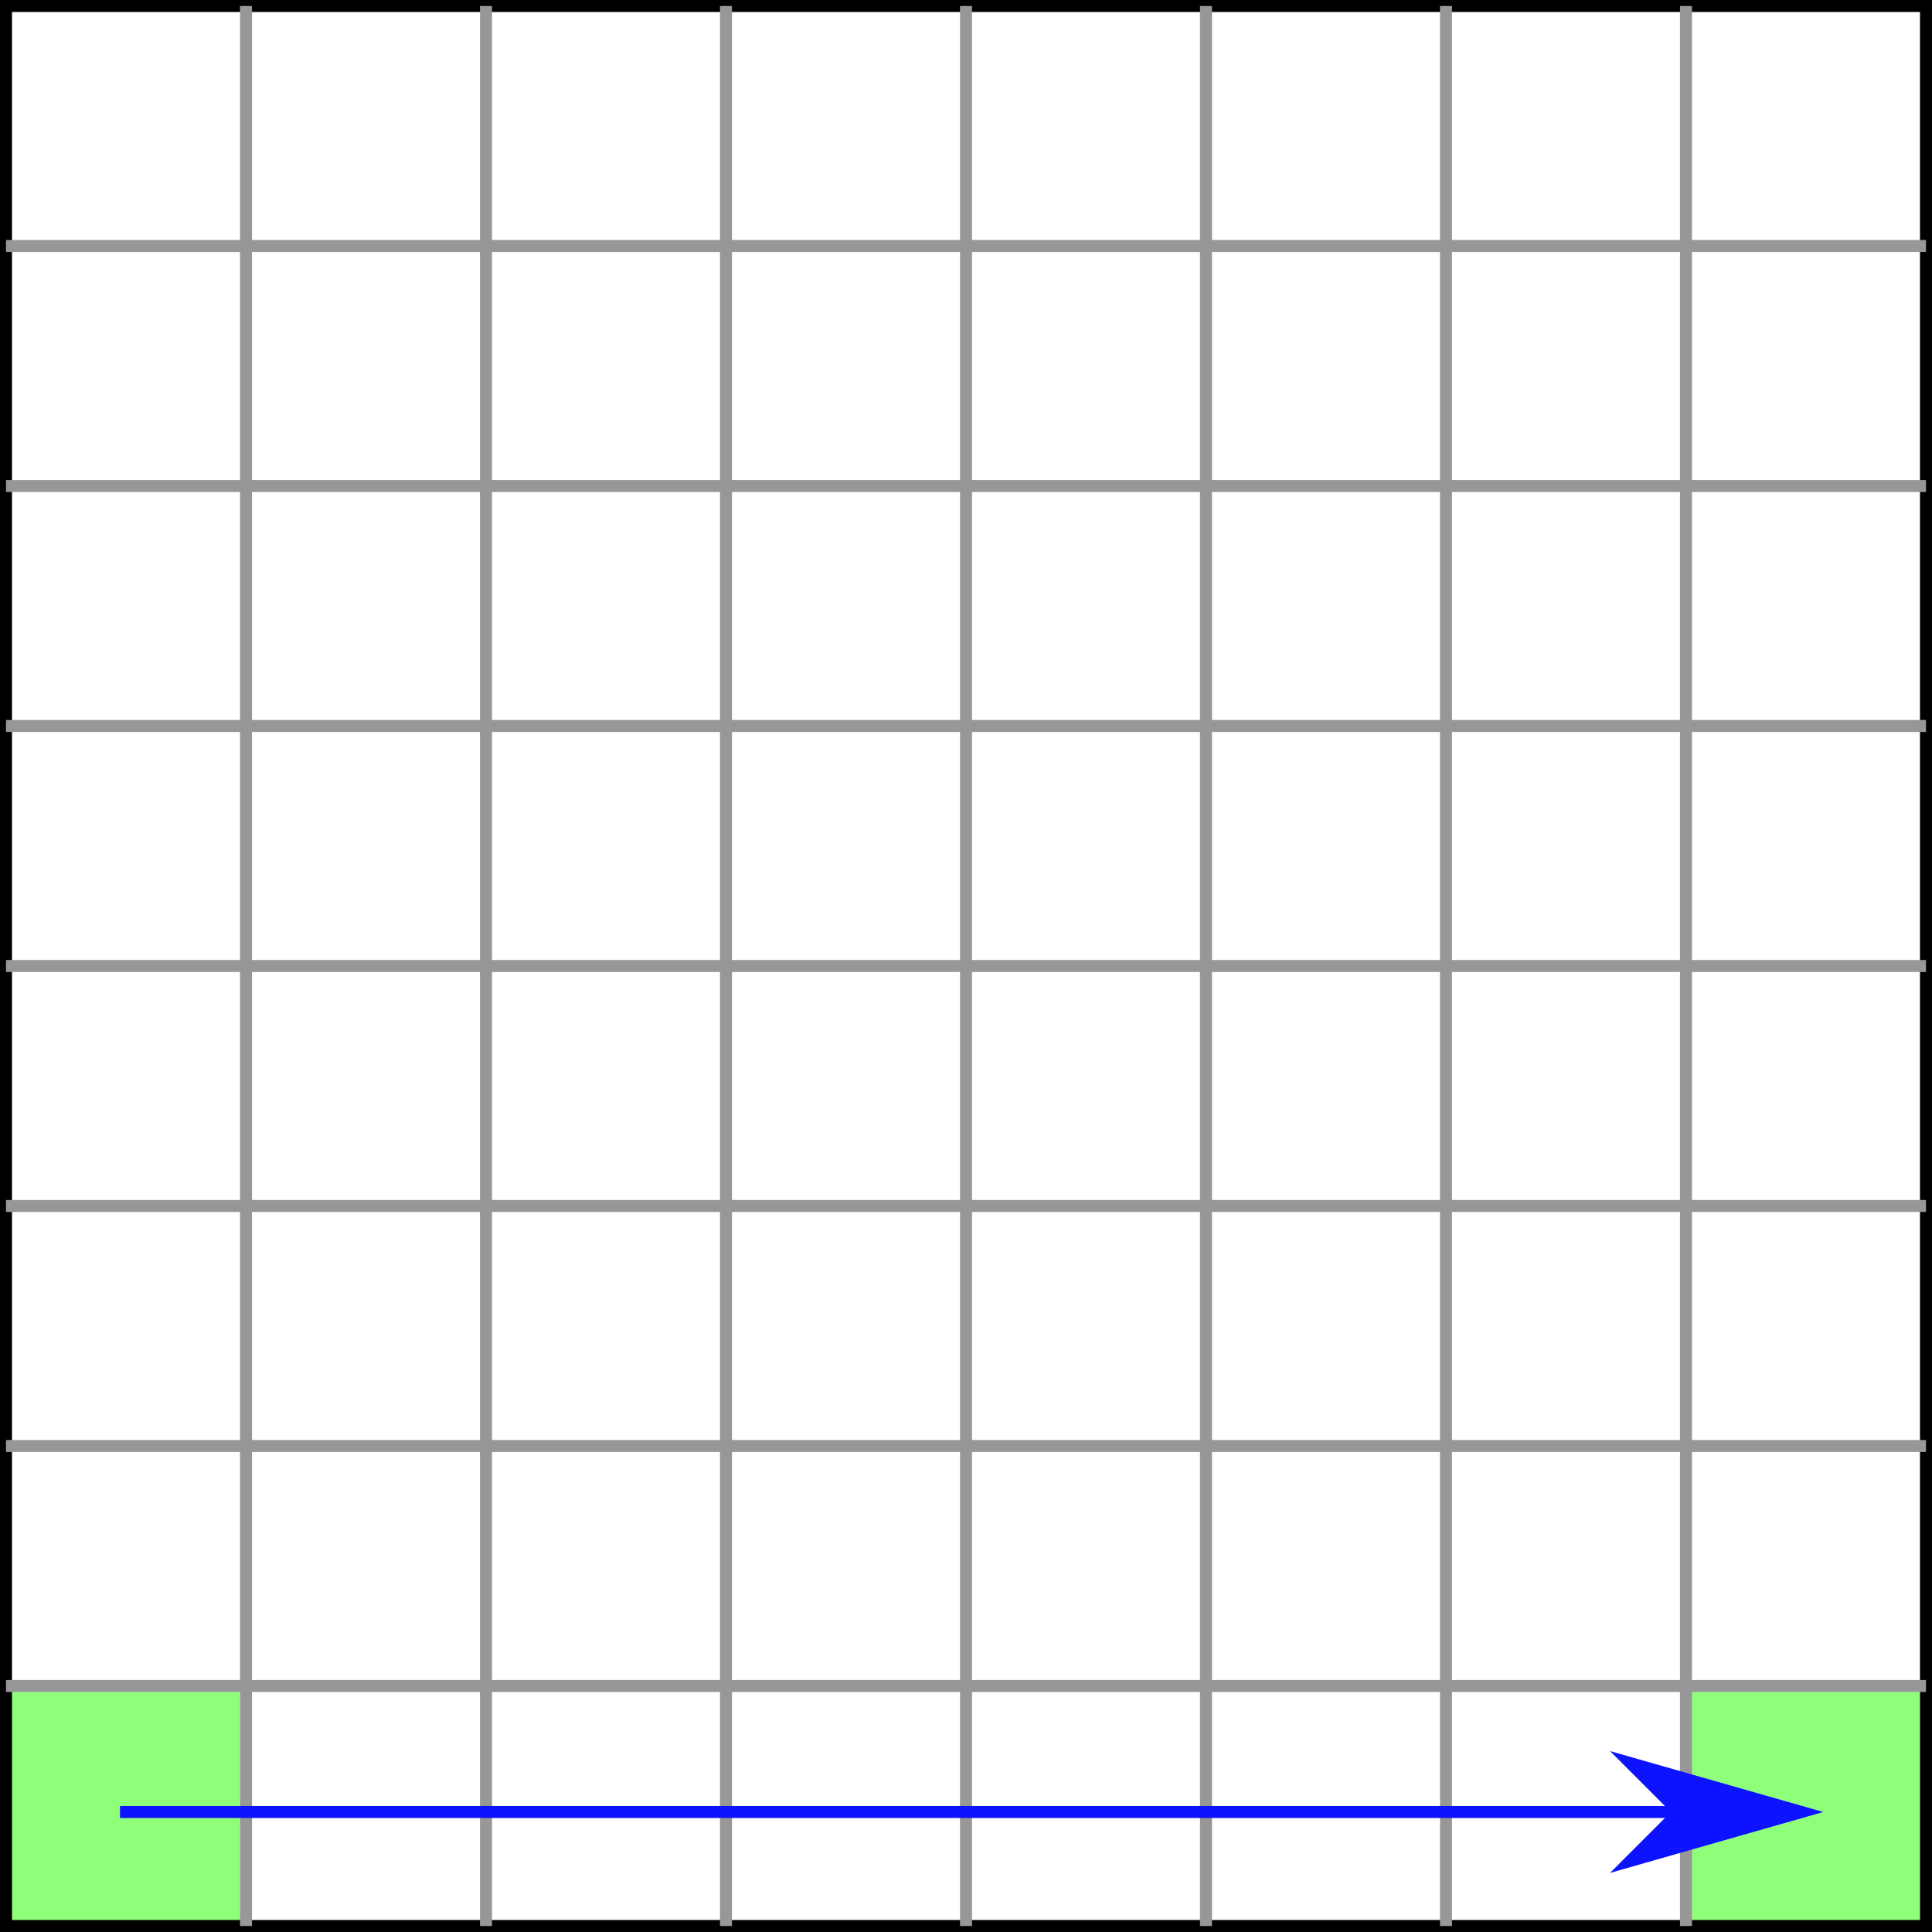
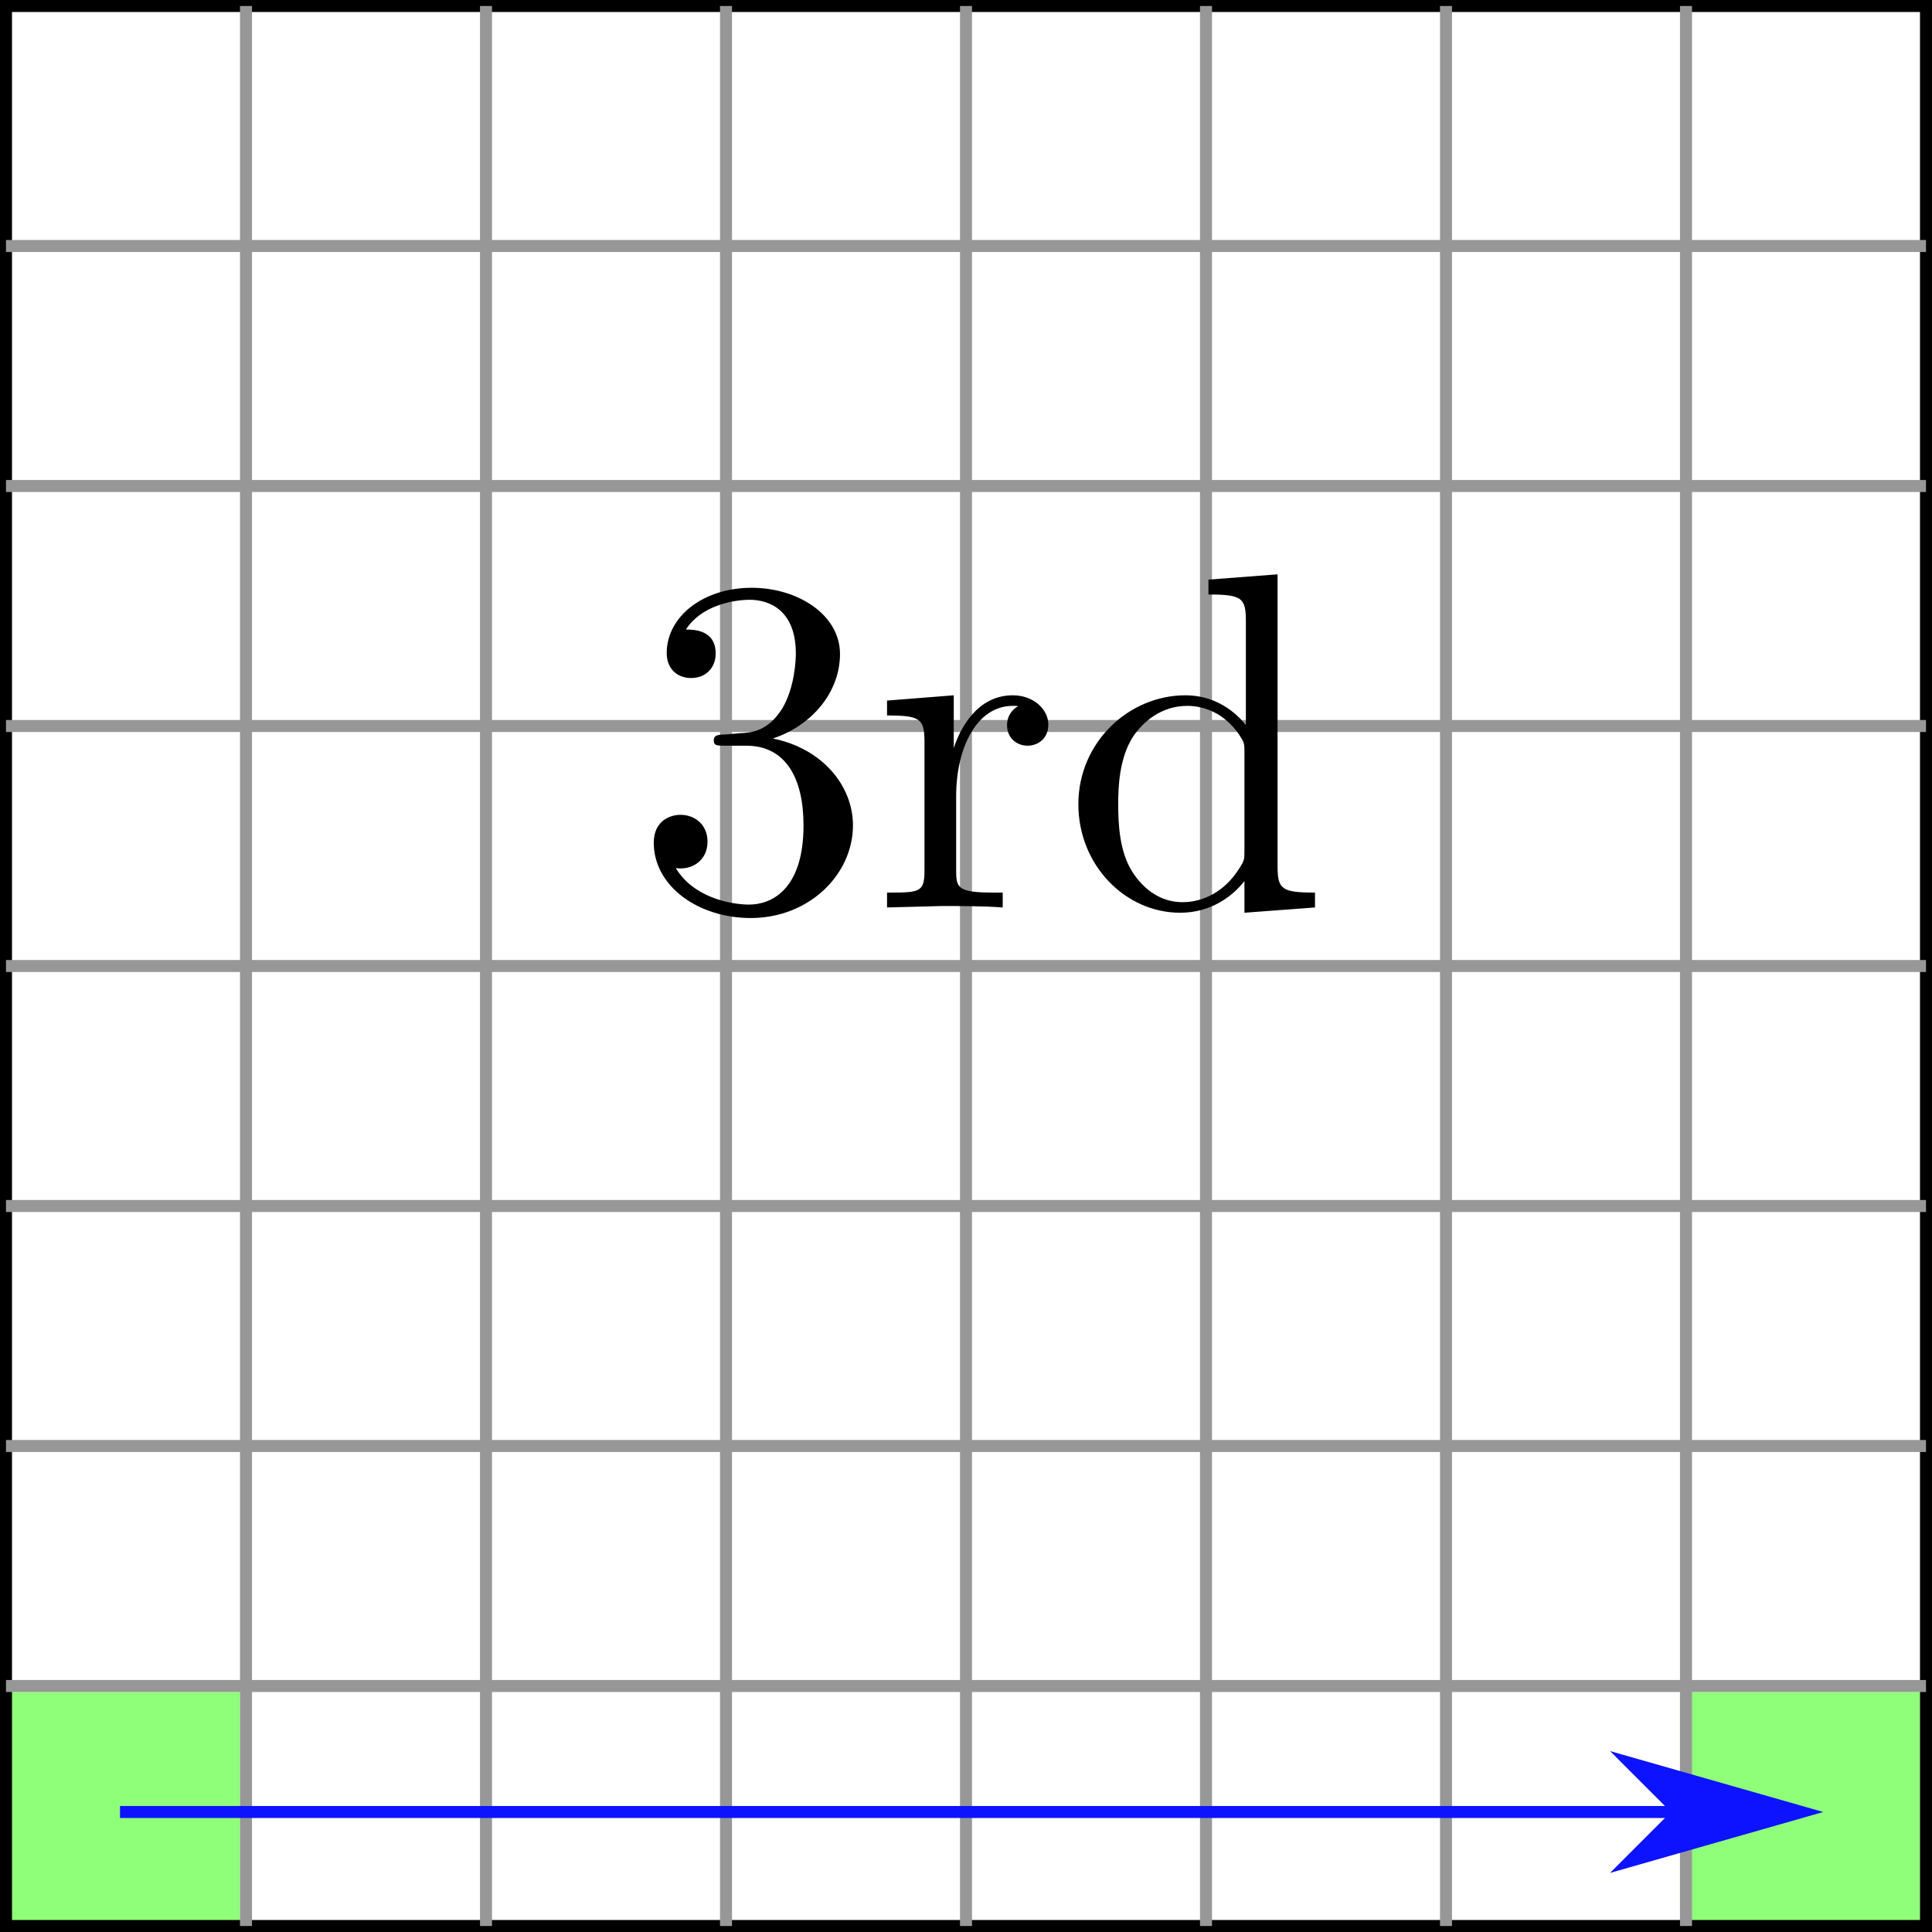
<svg xmlns="http://www.w3.org/2000/svg" width="45.438mm" height="45.438mm" viewBox="0 0 161 161" id="svg5211" version="1.1">
  <defs id="defs5213">
    <marker orient="auto" refY="0.0" refX="0.0" id="Arrow1Lend" style="overflow:visible;">
      <path id="path4799" d="M 0.0,0.0 L 5.0,-5.0 L -12.5,0.0 L 5.0,5.0 L 0.0,0.0 z " style="fill-rule:evenodd;stroke:#0d13ff;stroke-width:1pt;stroke-opacity:1;fill:#0d13ff;fill-opacity:1" transform="scale(0.8) rotate(180) translate(12.5,0)" />
    </marker>
    <marker style="overflow:visible" id="marker7137" refX="0.0" refY="0.0" orient="auto">
      <path transform="scale(0.2) translate(7.4, 1)" style="fill-rule:evenodd;stroke:#dc0000;stroke-width:1pt;stroke-opacity:1;fill:#dc0000;fill-opacity:1" d="M -2.5,-1.0 C -2.5,1.76 -4.74,4.0 -7.5,4.0 C -10.26,4.0 -12.5,1.76 -12.5,-1.0 C -12.5,-3.76 -10.26,-6.0 -7.5,-6.0 C -4.74,-6.0 -2.5,-3.76 -2.5,-1.0 z " id="path7139" />
    </marker>
    <marker style="overflow:visible" id="marker7055" refX="0.0" refY="0.0" orient="auto">
      <path transform="scale(0.2) translate(7.4, 1)" style="fill-rule:evenodd;stroke:#dc0000;stroke-width:1pt;stroke-opacity:1;fill:#dc0000;fill-opacity:1" d="M -2.5,-1.0 C -2.5,1.76 -4.74,4.0 -7.5,4.0 C -10.26,4.0 -12.5,1.76 -12.5,-1.0 C -12.5,-3.76 -10.26,-6.0 -7.5,-6.0 C -4.74,-6.0 -2.5,-3.76 -2.5,-1.0 z " id="path7057" />
    </marker>
    <marker style="overflow:visible" id="marker6909" refX="0.0" refY="0.0" orient="auto">
      <path transform="scale(0.2) translate(7.4, 1)" style="fill-rule:evenodd;stroke:#dc0000;stroke-width:1pt;stroke-opacity:1;fill:#dc0000;fill-opacity:1" d="M -2.5,-1.0 C -2.5,1.76 -4.74,4.0 -7.5,4.0 C -10.26,4.0 -12.5,1.76 -12.5,-1.0 C -12.5,-3.76 -10.26,-6.0 -7.5,-6.0 C -4.74,-6.0 -2.5,-3.76 -2.5,-1.0 z " id="path6911" />
    </marker>
    <marker style="overflow:visible" id="marker6899" refX="0.0" refY="0.0" orient="auto">
      <path transform="scale(0.2) translate(7.4, 1)" style="fill-rule:evenodd;stroke:#dc0000;stroke-width:1pt;stroke-opacity:1;fill:#dc0000;fill-opacity:1" d="M -2.5,-1.0 C -2.5,1.76 -4.74,4.0 -7.5,4.0 C -10.26,4.0 -12.5,1.76 -12.5,-1.0 C -12.5,-3.76 -10.26,-6.0 -7.5,-6.0 C -4.74,-6.0 -2.5,-3.76 -2.5,-1.0 z " id="path6901" />
    </marker>
    <marker style="overflow:visible" id="marker6779" refX="0.0" refY="0.0" orient="auto">
      <path transform="scale(0.4) translate(7.4, 1)" style="fill-rule:evenodd;stroke:#dc0000;stroke-width:1pt;stroke-opacity:1;fill:#dc0000;fill-opacity:1" d="M -2.5,-1.0 C -2.5,1.76 -4.74,4.0 -7.5,4.0 C -10.26,4.0 -12.5,1.76 -12.5,-1.0 C -12.5,-3.76 -10.26,-6.0 -7.5,-6.0 C -4.74,-6.0 -2.5,-3.76 -2.5,-1.0 z " id="path6781" />
    </marker>
    <marker style="overflow:visible" id="marker6733" refX="0.0" refY="0.0" orient="auto">
      <path transform="scale(0.4) translate(7.4, 1)" style="fill-rule:evenodd;stroke:#dc0000;stroke-width:1pt;stroke-opacity:1;fill:#dc0000;fill-opacity:1" d="M -2.5,-1.0 C -2.5,1.76 -4.74,4.0 -7.5,4.0 C -10.26,4.0 -12.5,1.76 -12.5,-1.0 C -12.5,-3.76 -10.26,-6.0 -7.5,-6.0 C -4.74,-6.0 -2.5,-3.76 -2.5,-1.0 z " id="path6735" />
    </marker>
    <marker style="overflow:visible;" id="marker5908" refX="0.0" refY="0.0" orient="auto">
      <path transform="scale(0.8) rotate(180) translate(12.5,0)" style="fill-rule:evenodd;stroke:#0d13ff;stroke-width:1pt;stroke-opacity:1;fill:#0d13ff;fill-opacity:1" d="M 0.0,0.0 L 5.0,-5.0 L -12.5,0.0 L 5.0,5.0 L 0.0,0.0 z " id="path5910" />
    </marker>
    <marker style="overflow:visible;" id="marker5880" refX="0.0" refY="0.0" orient="auto">
      <path transform="scale(0.8) rotate(180) translate(12.5,0)" style="fill-rule:evenodd;stroke:#0d13ff;stroke-width:1pt;stroke-opacity:1;fill:#0d13ff;fill-opacity:1" d="M 0.0,0.0 L 5.0,-5.0 L -12.5,0.0 L 5.0,5.0 L 0.0,0.0 z " id="path5882" />
    </marker>
    <marker style="overflow:visible;" id="marker5858" refX="0.0" refY="0.0" orient="auto">
      <path transform="scale(0.8) rotate(180) translate(12.5,0)" style="fill-rule:evenodd;stroke:#0d13ff;stroke-width:1pt;stroke-opacity:1;fill:#0d13ff;fill-opacity:1" d="M 0.0,0.0 L 5.0,-5.0 L -12.5,0.0 L 5.0,5.0 L 0.0,0.0 z " id="path5860" />
    </marker>
  </defs>
  <g id="layer4">
    <rect style="fill:#8fff79;fill-opacity:1;fill-rule:nonzero;stroke:none;stroke-width:1.5;stroke-linecap:butt;stroke-miterlimit:4;stroke-dasharray:none;stroke-dashoffset:0;stroke-opacity:1" id="rect7372" width="20" height="20" x="0" y="141" />
    <rect style="fill:#8fff79;fill-opacity:1;fill-rule:nonzero;stroke:none;stroke-width:1.5;stroke-linecap:butt;stroke-miterlimit:4;stroke-dasharray:none;stroke-dashoffset:0;stroke-opacity:1" id="rect7374" width="20" height="20" x="140" y="141" />
  </g>
  <g id="layer1" transform="translate(-185.2143,-451.8622)">
    <rect style="display:inline;fill:none;fill-opacity:1;fill-rule:nonzero;stroke:#000000;stroke-width:1;stroke-linecap:butt;stroke-miterlimit:4;stroke-dasharray:none;stroke-dashoffset:0;stroke-opacity:1" id="rect5172" width="160" height="160" x="185.714" y="452.362" />
    <path style="display:inline;fill:none;fill-rule:evenodd;stroke:#979797;stroke-width:1px;stroke-linecap:butt;stroke-linejoin:miter;stroke-opacity:1" d="m 185.714,472.362 160,0" id="path5156" />
    <path style="display:inline;fill:none;fill-rule:evenodd;stroke:#979797;stroke-width:1px;stroke-linecap:butt;stroke-linejoin:miter;stroke-opacity:1" d="m 185.714,492.362 160,0" id="path5158" />
    <path style="display:inline;fill:none;fill-rule:evenodd;stroke:#979797;stroke-width:1px;stroke-linecap:butt;stroke-linejoin:miter;stroke-opacity:1" d="m 185.714,512.362 160,0" id="path5160" />
    <path style="display:inline;fill:none;fill-rule:evenodd;stroke:#979797;stroke-width:1px;stroke-linecap:butt;stroke-linejoin:miter;stroke-opacity:1" d="m 185.714,532.362 160,0" id="path5162" />
    <path style="display:inline;fill:none;fill-rule:evenodd;stroke:#979797;stroke-width:1px;stroke-linecap:butt;stroke-linejoin:miter;stroke-opacity:1" d="m 185.714,552.362 160,0" id="path5164" />
    <path style="display:inline;fill:none;fill-rule:evenodd;stroke:#979797;stroke-width:1px;stroke-linecap:butt;stroke-linejoin:miter;stroke-opacity:1" d="m 185.714,572.362 160,0" id="path5166" />
    <path style="display:inline;fill:none;fill-rule:evenodd;stroke:#979797;stroke-width:1px;stroke-linecap:butt;stroke-linejoin:miter;stroke-opacity:1" d="m 185.714,592.362 160,0" id="path5168" />
    <path style="display:inline;fill:none;fill-rule:evenodd;stroke:#979797;stroke-width:1px;stroke-linecap:butt;stroke-linejoin:miter;stroke-opacity:1" d="m 205.714,452.362 0,160" id="path5174" />
    <path style="display:inline;fill:none;fill-rule:evenodd;stroke:#979797;stroke-width:1px;stroke-linecap:butt;stroke-linejoin:miter;stroke-opacity:1" d="m 225.714,452.362 0,160" id="path5176" />
    <path style="display:inline;fill:none;fill-rule:evenodd;stroke:#979797;stroke-width:1px;stroke-linecap:butt;stroke-linejoin:miter;stroke-opacity:1" d="m 245.714,452.362 0,160" id="path5178" />
    <path style="display:inline;fill:none;fill-rule:evenodd;stroke:#979797;stroke-width:1px;stroke-linecap:butt;stroke-linejoin:miter;stroke-opacity:1" d="m 265.714,452.362 0,160" id="path5180" />
    <path style="display:inline;fill:none;fill-rule:evenodd;stroke:#979797;stroke-width:1px;stroke-linecap:butt;stroke-linejoin:miter;stroke-opacity:1" d="m 285.714,452.362 0,160" id="path5182" />
    <path style="display:inline;fill:none;fill-rule:evenodd;stroke:#979797;stroke-width:1px;stroke-linecap:butt;stroke-linejoin:miter;stroke-opacity:1" d="m 305.714,452.362 0,160" id="path5184" />
    <path style="display:inline;fill:none;fill-rule:evenodd;stroke:#979797;stroke-width:1px;stroke-linecap:butt;stroke-linejoin:miter;stroke-opacity:1" d="m 325.714,452.362 0,160" id="path5186" />
  </g>
  <g id="layer5">
    <path style="fill:none;fill-rule:evenodd;stroke:#0d13ff;stroke-width:1px;stroke-linecap:butt;stroke-linejoin:miter;stroke-opacity:1;marker-end:url(#Arrow1Lend)" d="m 10,151 140,0" id="path7376" />
-     <flowRoot xml:space="preserve" id="flowRoot5109" style="font-style:normal;font-variant:normal;font-weight:normal;font-stretch:normal;font-size:40px;line-height:125%;font-family:'Latin Modern Roman';-inkscape-font-specification:'Latin Modern Roman, ';letter-spacing:0px;word-spacing:0px;fill:#000000;fill-opacity:1;stroke:none;stroke-width:1px;stroke-linecap:butt;stroke-linejoin:miter;stroke-opacity:1" transform="translate(52.80007,-55.14536)">
-       <flowRegion id="flowRegion5111">
-         <rect id="rect5113" width="80" height="60" x="0" y="91" style="font-style:normal;font-variant:normal;font-weight:normal;font-stretch:normal;font-size:40px;font-family:'Latin Modern Roman';-inkscape-font-specification:'Latin Modern Roman, '" />
-       </flowRegion>
-       <flowPara id="flowPara5115">3rd</flowPara>
-     </flowRoot>
+     <g transform="translate(52.80007,-55.14536)" style="font-style:normal;font-variant:normal;font-weight:normal;font-stretch:normal;font-size:40px;line-height:125%;font-family:'Latin Modern Roman';-inkscape-font-specification:'Latin Modern Roman, ';letter-spacing:0px;word-spacing:0px;fill:#000000;fill-opacity:1;stroke:none;stroke-width:1px;stroke-linecap:butt;stroke-linejoin:miter;stroke-opacity:1" id="flowRoot5109">
+       <path d="m 18.28,123.927 c 0,-3.28 -2.52,-6.4 -6.68,-7.24 3.28,-1.08 5.6,-3.88 5.6,-7.04 0,-3.28 -3.52,-5.52 -7.36,-5.52 -4.04,0 -7.08,2.4 -7.08,5.44 0,1.32 0.88,2.08 2.04,2.08 1.24,0 2.04,-0.88 2.04,-2.04 0,-2 -1.88,-2 -2.48,-2 1.24,-1.96 3.88,-2.48 5.32,-2.48 1.64,0 3.84,0.88 3.84,4.48 0,0.48 -0.08,2.8 -1.12,4.56 -1.2,1.92 -2.56,2.04 -3.56,2.08 -0.32,0.04 -1.28,0.12 -1.56,0.12 -0.32,0.04 -0.6,0.08 -0.6,0.48 0,0.44 0.28,0.44 0.96,0.44 l 1.76,0 c 3.28,0 4.76,2.72 4.76,6.64 0,5.44 -2.76,6.6 -4.52,6.6 -1.72,0 -4.72,-0.68 -6.12,-3.04 1.4,0.2 2.64,-0.68 2.64,-2.2 0,-1.44 -1.08,-2.24 -2.24,-2.24 -0.96,0 -2.24,0.56 -2.24,2.32 0,3.64 3.72,6.28 8.08,6.28 4.88,0 8.52,-3.64 8.52,-7.72 z" style="" id="path5175" />
+       <path d="m 34.56,115.527 c 0,-1.28 -1.24,-2.44 -2.96,-2.44 -2.92,0 -4.36,2.68 -4.92,4.4 l 0,-4.4 -5.56,0.44 0,1.24 c 2.8,0 3.12,0.28 3.12,2.24 l 0,10.72 c 0,1.8 -0.44,1.8 -3.12,1.8 l 0,1.24 4.56,-0.12 c 1.6,0 3.48,0 5.08,0.12 l 0,-1.24 -0.84,0 c -2.96,0 -3.04,-0.44 -3.04,-1.88 l 0,-6.16 c 0,-3.96 1.68,-7.52 4.72,-7.52 0.28,0 0.36,0 0.44,0.04 -0.12,0.04 -0.92,0.52 -0.92,1.56 0,1.12 0.84,1.72 1.72,1.72 0.72,0 1.72,-0.48 1.72,-1.76 z" style="" id="path5177" />
+       <path d="m 56.783,130.767 0,-1.24 c -2.8,0 -3.12,-0.28 -3.12,-2.24 l 0,-24.28 -5.76,0.44 0,1.24 c 2.8,0 3.12,0.28 3.12,2.24 l 0,8.64 c -1.16,-1.44 -2.88,-2.48 -5.04,-2.48 -4.72,0 -8.92,3.92 -8.92,9.08 0,5.08 3.92,9.04 8.48,9.04 2.56,0 4.36,-1.36 5.36,-2.64 l 0,2.64 5.88,-0.44 z m -5.88,-4.72 c 0,0.72 0,0.8 -0.44,1.48 -1.2,1.92 -3,2.8 -4.72,2.8 -1.8,0 -3.24,-1.04 -4.2,-2.56 -1.04,-1.64 -1.16,-3.92 -1.16,-5.56 0,-1.48 0.08,-3.88 1.24,-5.68 0.84,-1.24 2.36,-2.56 4.52,-2.56 1.4,0 3.08,0.6 4.32,2.4 0.44,0.68 0.44,0.76 0.44,1.48 l 0,8.2 z" style="" id="path5179" />
+     </g>
  </g>
</svg>
